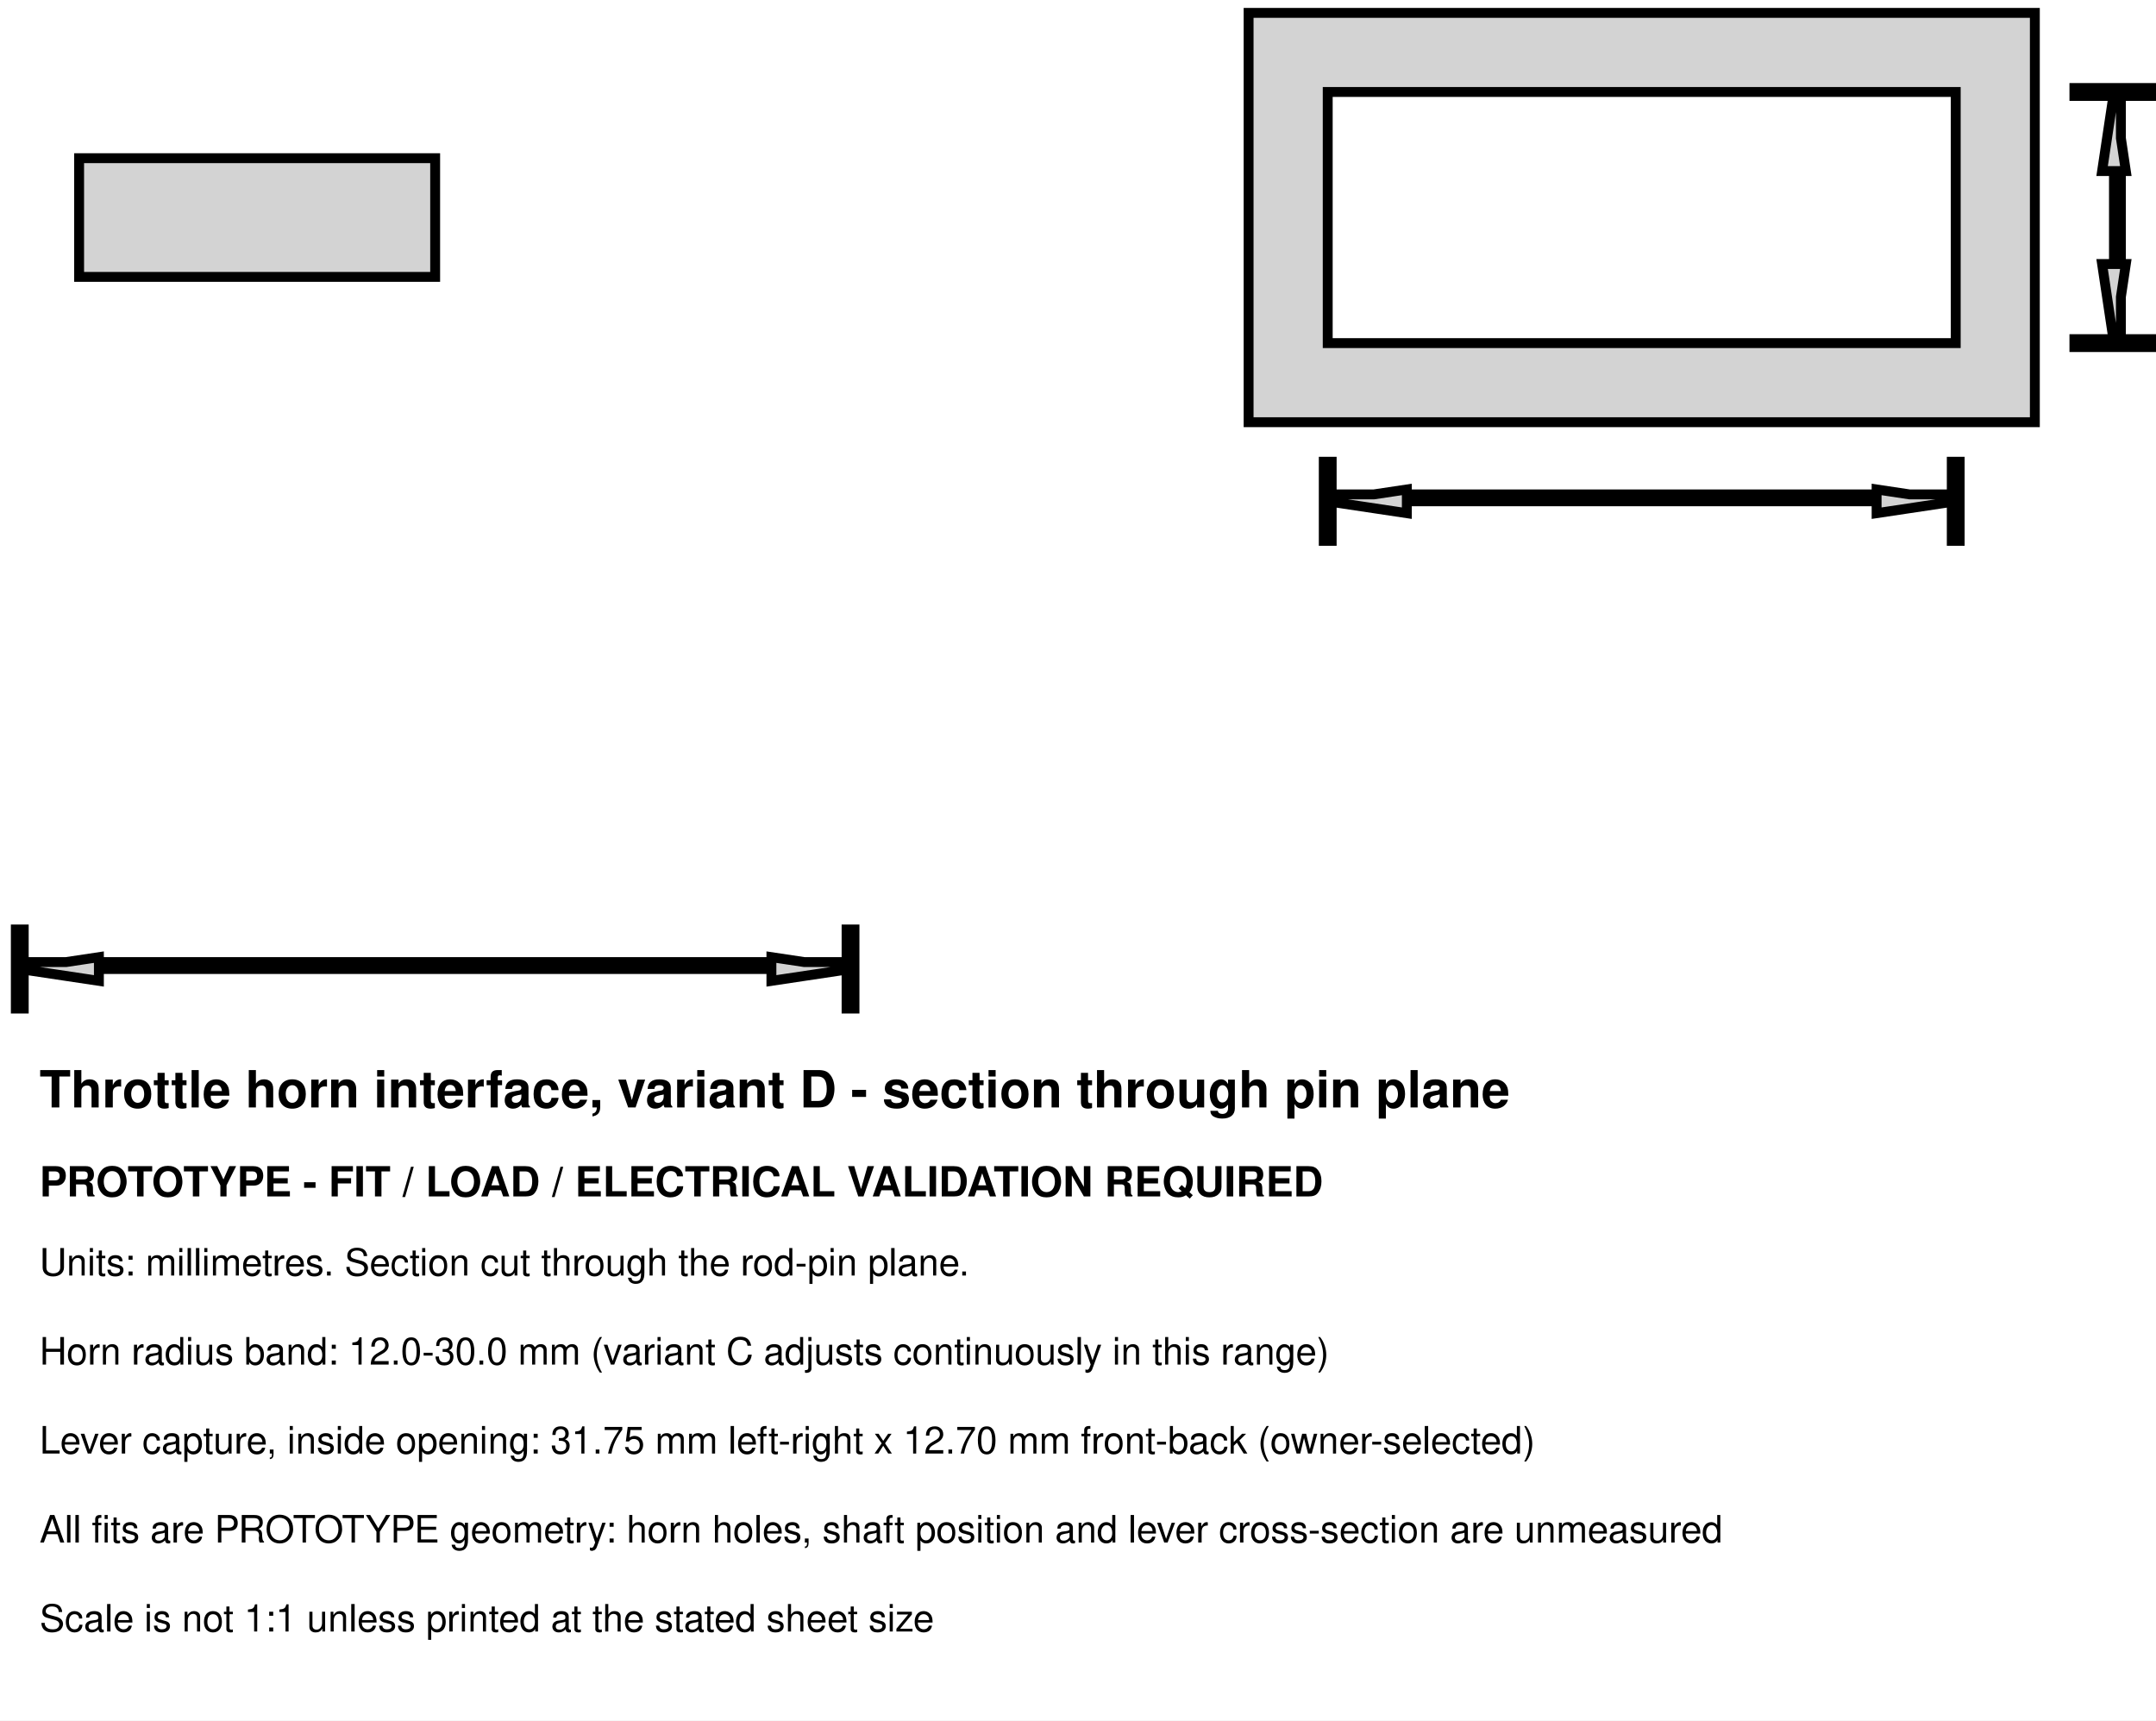
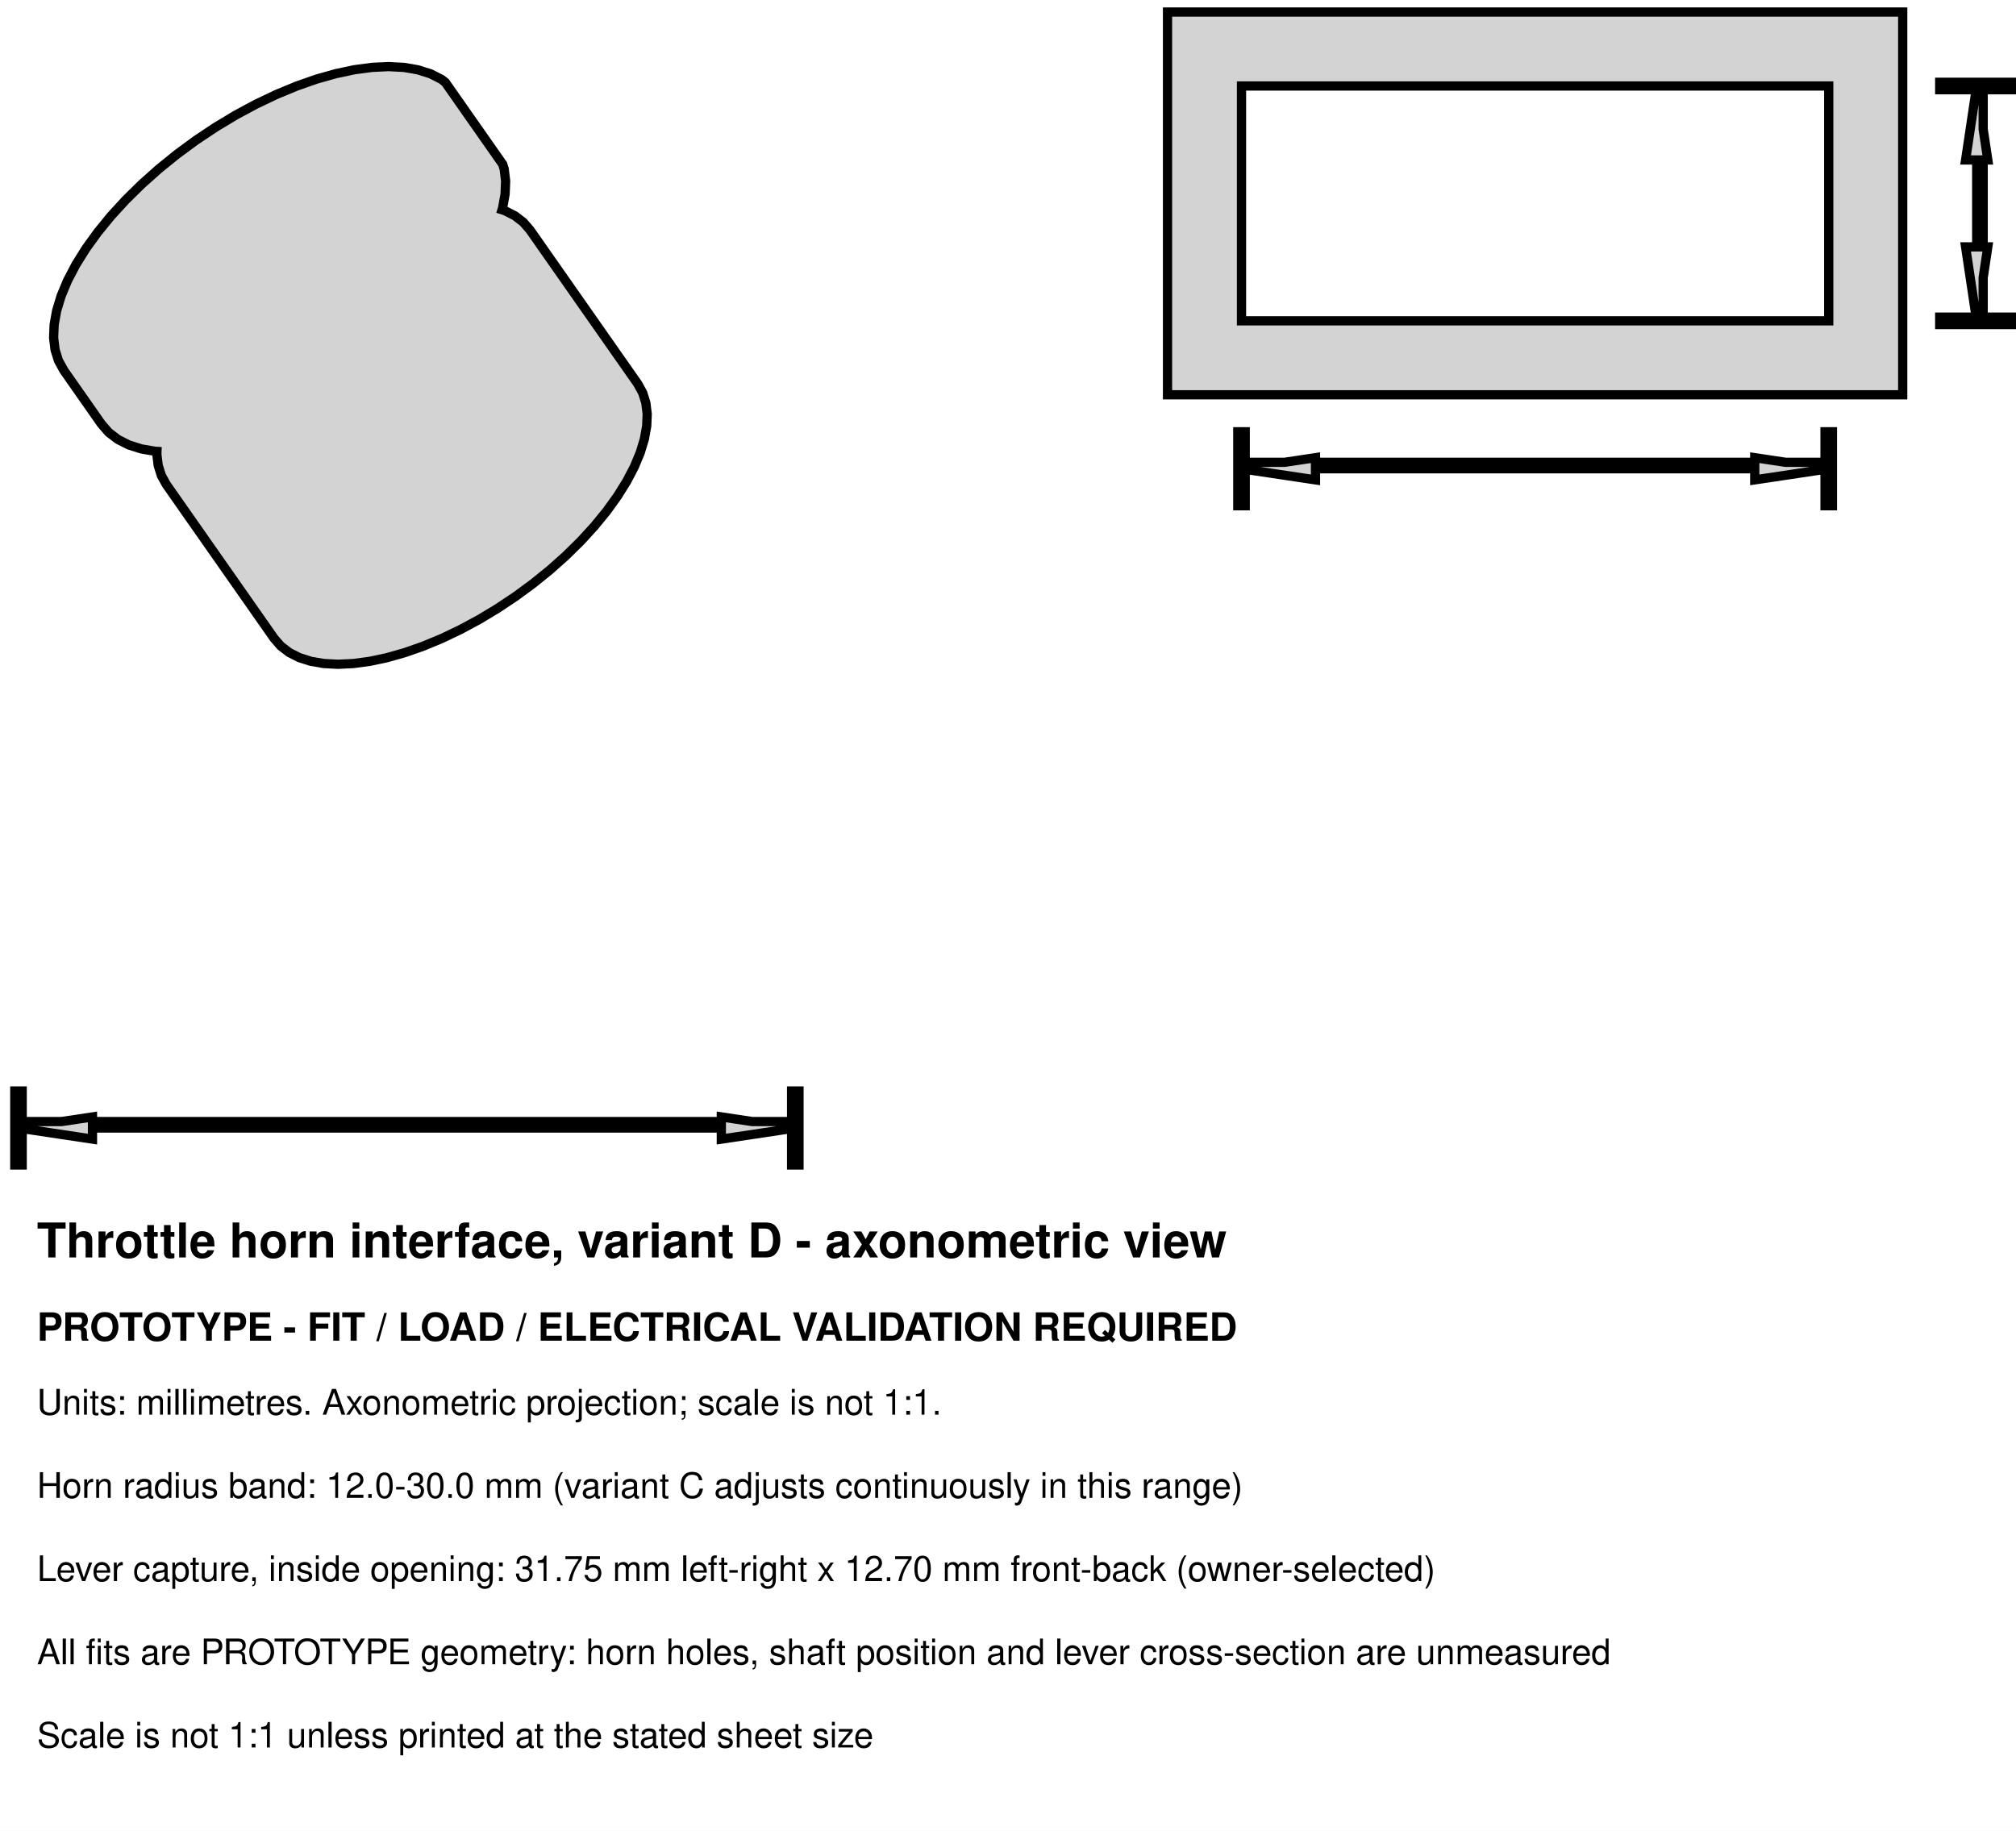
- <svg xmlns="http://www.w3.org/2000/svg" width="109mm" height="87.0mm" viewBox="-53.0 -11.0 109.0 87.0" version="1.1">
-   <rect x="-53.00" y="-11.00" width="109.00" height="87.00" fill="white" />
-   <path d=" M 49.875,-10.35 L 10.125,-10.35 L 10.125,10.35 L 49.875,10.35 z M 14.125,6.35 L 14.125,-6.35 L 45.875,-6.35 L 45.875,6.35 z M 55.875,6.15 L 54.225,6.15 L 54.225,4.017 L 54.475,2.35 L 54.225,2.35 L 54.225,-2.35  L 54.475,-2.35 L 54.225,-4.017 L 54.225,-6.15 L 55.875,-6.15 L 55.875,-6.55 L 51.875,-6.55  L 51.875,-6.15 L 53.845,-6.15 L 53.275,-2.35 L 53.875,-2.35 L 53.875,2.35 L 53.275,2.35  L 53.845,6.15 L 51.875,6.15 L 51.875,6.55 L 55.875,6.55 z M -31,-3 L -49,-3 L -49,3 L -31,3 z M 14.325,14.38 L 18.125,14.95 L 18.125,14.35 L 41.875,14.35 L 41.875,14.95 L 45.675,14.38  L 45.675,16.35 L 46.075,16.35 L 46.075,12.35 L 45.675,12.35 L 45.675,14 L 43.542,14  L 41.875,13.75 L 41.875,14 L 18.125,14 L 18.125,13.75 L 16.458,14 L 14.325,14  L 14.325,12.35 L 13.925,12.35 L 13.925,16.35 L 14.325,16.35 z M -51.8,38.03 L -48,38.6 L -48,38 L -14,38 L -14,38.6 L -10.2,38.03  L -10.2,40 L -9.8,40 L -9.8,36 L -10.2,36 L -10.2,37.65 L -12.333,37.65  L -14,37.4 L -14,37.65 L -48,37.65 L -48,37.4 L -49.667,37.65 L -51.8,37.65  L -51.8,36 L -52.2,36 L -52.2,40 L -51.8,40 z " stroke="black" fill="lightgray" stroke-width="0.5" />
+ <svg xmlns="http://www.w3.org/2000/svg" width="109mm" height="99.0mm" viewBox="-53.0 -11.0 109.0 99.0" version="1.1">
+   <rect x="-53.00" y="-11.00" width="109.00" height="99.00" fill="white" />
+   <path d=" M 49.875,-10.35 L 10.125,-10.35 L 10.125,10.35 L 49.875,10.35 z M 14.125,6.35 L 14.125,-6.35 L 45.875,-6.35 L 45.875,6.35 z M -33.901,24.883 L -33.018,24.765 L -32.09,24.569 L -31.126,24.296 L -30.136,23.95 L -29.128,23.533  L -28.113,23.049 L -27.1,22.504 L -26.1,21.902 L -25.121,21.25 L -24.173,20.553 L -23.265,19.819  L -22.406,19.053 L -21.605,18.265 L -20.868,17.46 L -20.204,16.648 L -19.618,15.836 L -19.116,15.031  L -18.703,14.242 L -18.384,13.476 L -18.16,12.74 L -18.034,12.042 L -18.007,11.388 L -18.081,10.785  L -18.253,10.238 L -18.522,9.752 L -24.346,1.435 L -24.71,1.015 L -25.165,0.667 L -25.707,0.391  L -25.855,0.344 L -25.827,0.253 L -25.691,-0.504 L -25.662,-1.212 L -25.741,-1.866 L -25.821,-2.118  L -28.924,-6.549 L -29.133,-6.71 L -29.72,-7.008 L -30.396,-7.223 L -31.153,-7.354 L -31.985,-7.399  L -32.883,-7.357 L -33.84,-7.229 L -34.845,-7.016 L -35.889,-6.721 L -36.962,-6.345 L -38.053,-5.893  L -39.153,-5.37 L -40.25,-4.779 L -41.334,-4.127 L -42.395,-3.421 L -43.422,-2.666 L -44.405,-1.87  L -45.336,-1.041 L -46.204,-0.187 L -47.002,0.685 L -47.721,1.565 L -48.356,2.445 L -48.9,3.316  L -49.347,4.171 L -49.694,5.001 L -49.936,5.798 L -50.072,6.555 L -50.101,7.263 L -50.022,7.917  L -49.835,8.509 L -49.544,9.035 L -47.518,11.928 L -47.123,12.383 L -46.63,12.76 L -46.043,13.059  L -45.367,13.274 L -44.61,13.405 L -44.514,13.41 L -44.52,13.565 L -44.447,14.168 L -44.275,14.715  L -44.006,15.2 L -38.182,23.518 L -37.818,23.937 L -37.362,24.286 L -36.821,24.561 L -36.197,24.76  L -35.498,24.881 L -34.73,24.922 z M 55.875,6.15 L 54.225,6.15 L 54.225,4.017 L 54.475,2.35 L 54.225,2.35 L 54.225,-2.35  L 54.475,-2.35 L 54.225,-4.017 L 54.225,-6.15 L 55.875,-6.15 L 55.875,-6.55 L 51.875,-6.55  L 51.875,-6.15 L 53.845,-6.15 L 53.275,-2.35 L 53.875,-2.35 L 53.875,2.35 L 53.275,2.35  L 53.845,6.15 L 51.875,6.15 L 51.875,6.55 L 55.875,6.55 z M 14.325,14.38 L 18.125,14.95 L 18.125,14.35 L 41.875,14.35 L 41.875,14.95 L 45.675,14.38  L 45.675,16.35 L 46.075,16.35 L 46.075,12.35 L 45.675,12.35 L 45.675,14 L 43.542,14  L 41.875,13.75 L 41.875,14 L 18.125,14 L 18.125,13.75 L 16.458,14 L 14.325,14  L 14.325,12.35 L 13.925,12.35 L 13.925,16.35 L 14.325,16.35 z M -51.8,50.03 L -48,50.6 L -48,50 L -14,50 L -14,50.6 L -10.2,50.03  L -10.2,52 L -9.8,52 L -9.8,48 L -10.2,48 L -10.2,49.65 L -12.333,49.65  L -14,49.4 L -14,49.65 L -48,49.65 L -48,49.4 L -49.667,49.65 L -51.8,49.65  L -51.8,48 L -52.2,48 L -52.2,52 L -51.8,52 z " stroke="black" fill="lightgray" stroke-width="0.5" />
  <g font-family="Helvetica, Arial, sans-serif" fill="black">
-     <text x="-51.00" y="45.00" font-size="2.6" font-weight="bold">Throttle horn interface, variant D - section through pin plane</text>
-     <text x="-51.00" y="49.50" font-size="2.1" font-weight="bold">PROTOTYPE - FIT / LOAD / ELECTRICAL VALIDATION REQUIRED</text>
-     <text x="-51.00" y="53.50" font-size="1.9" font-weight="normal">Units: millimetres. Section cut through the rod-pin plane.</text>
-     <text x="-51.00" y="58.00" font-size="1.9" font-weight="normal">Horn radius band: 12.0-30.0 mm (variant C adjusts continuously in this range)</text>
-     <text x="-51.00" y="62.50" font-size="1.9" font-weight="normal">Lever capture, inside opening: 31.75 mm left-right x 12.70 mm front-back (owner-selected)</text>
-     <text x="-51.00" y="67.00" font-size="1.9" font-weight="normal">All fits are PROTOTYPE geometry: horn holes, shaft position and lever cross-section are unmeasured</text>
-     <text x="-51.00" y="71.50" font-size="1.9" font-weight="normal">Scale is not 1:1 unless printed at the stated sheet size</text>
+     <text x="-51.00" y="57.00" font-size="2.6" font-weight="bold">Throttle horn interface, variant D - axonometric view</text>
+     <text x="-51.00" y="61.50" font-size="2.1" font-weight="bold">PROTOTYPE - FIT / LOAD / ELECTRICAL VALIDATION REQUIRED</text>
+     <text x="-51.00" y="65.50" font-size="1.9" font-weight="normal">Units: millimetres. Axonometric projection; scale is not 1:1.</text>
+     <text x="-51.00" y="70.00" font-size="1.9" font-weight="normal">Horn radius band: 12.0-30.0 mm (variant C adjusts continuously in this range)</text>
+     <text x="-51.00" y="74.50" font-size="1.9" font-weight="normal">Lever capture, inside opening: 31.75 mm left-right x 12.70 mm front-back (owner-selected)</text>
+     <text x="-51.00" y="79.00" font-size="1.9" font-weight="normal">All fits are PROTOTYPE geometry: horn holes, shaft position and lever cross-section are unmeasured</text>
+     <text x="-51.00" y="83.50" font-size="1.9" font-weight="normal">Scale is not 1:1 unless printed at the stated sheet size</text>
  </g>
</svg>
